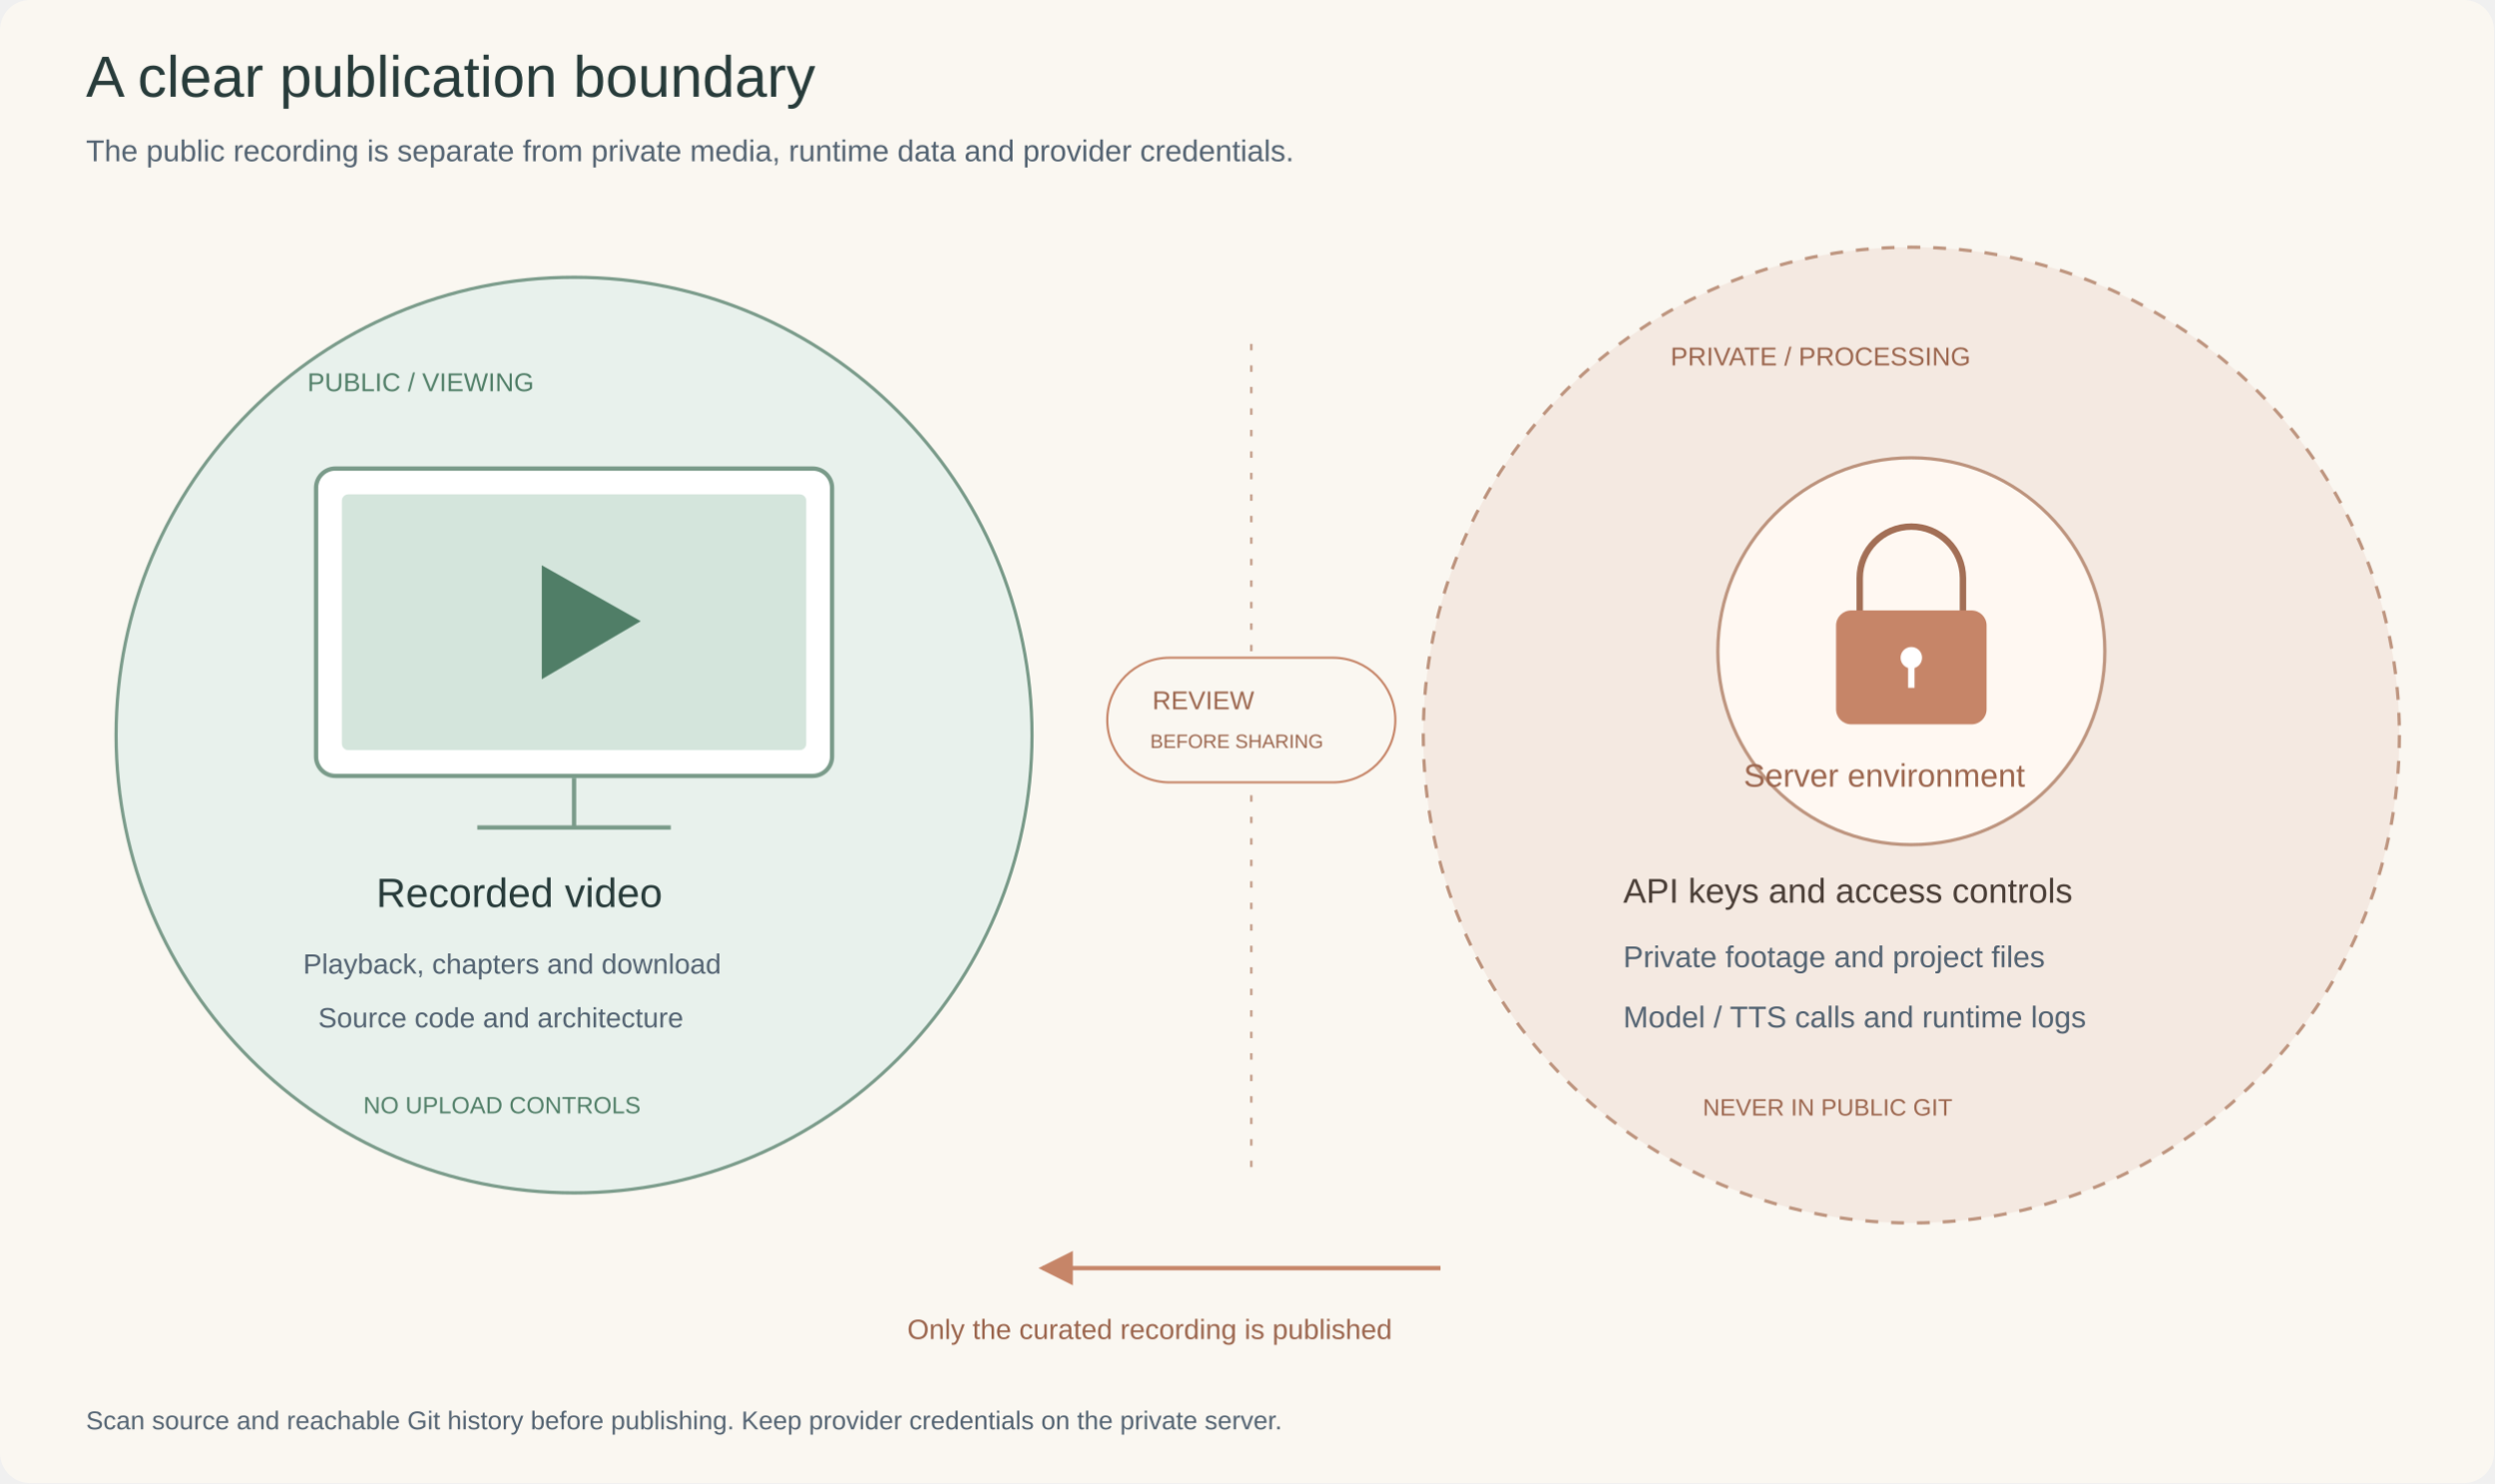
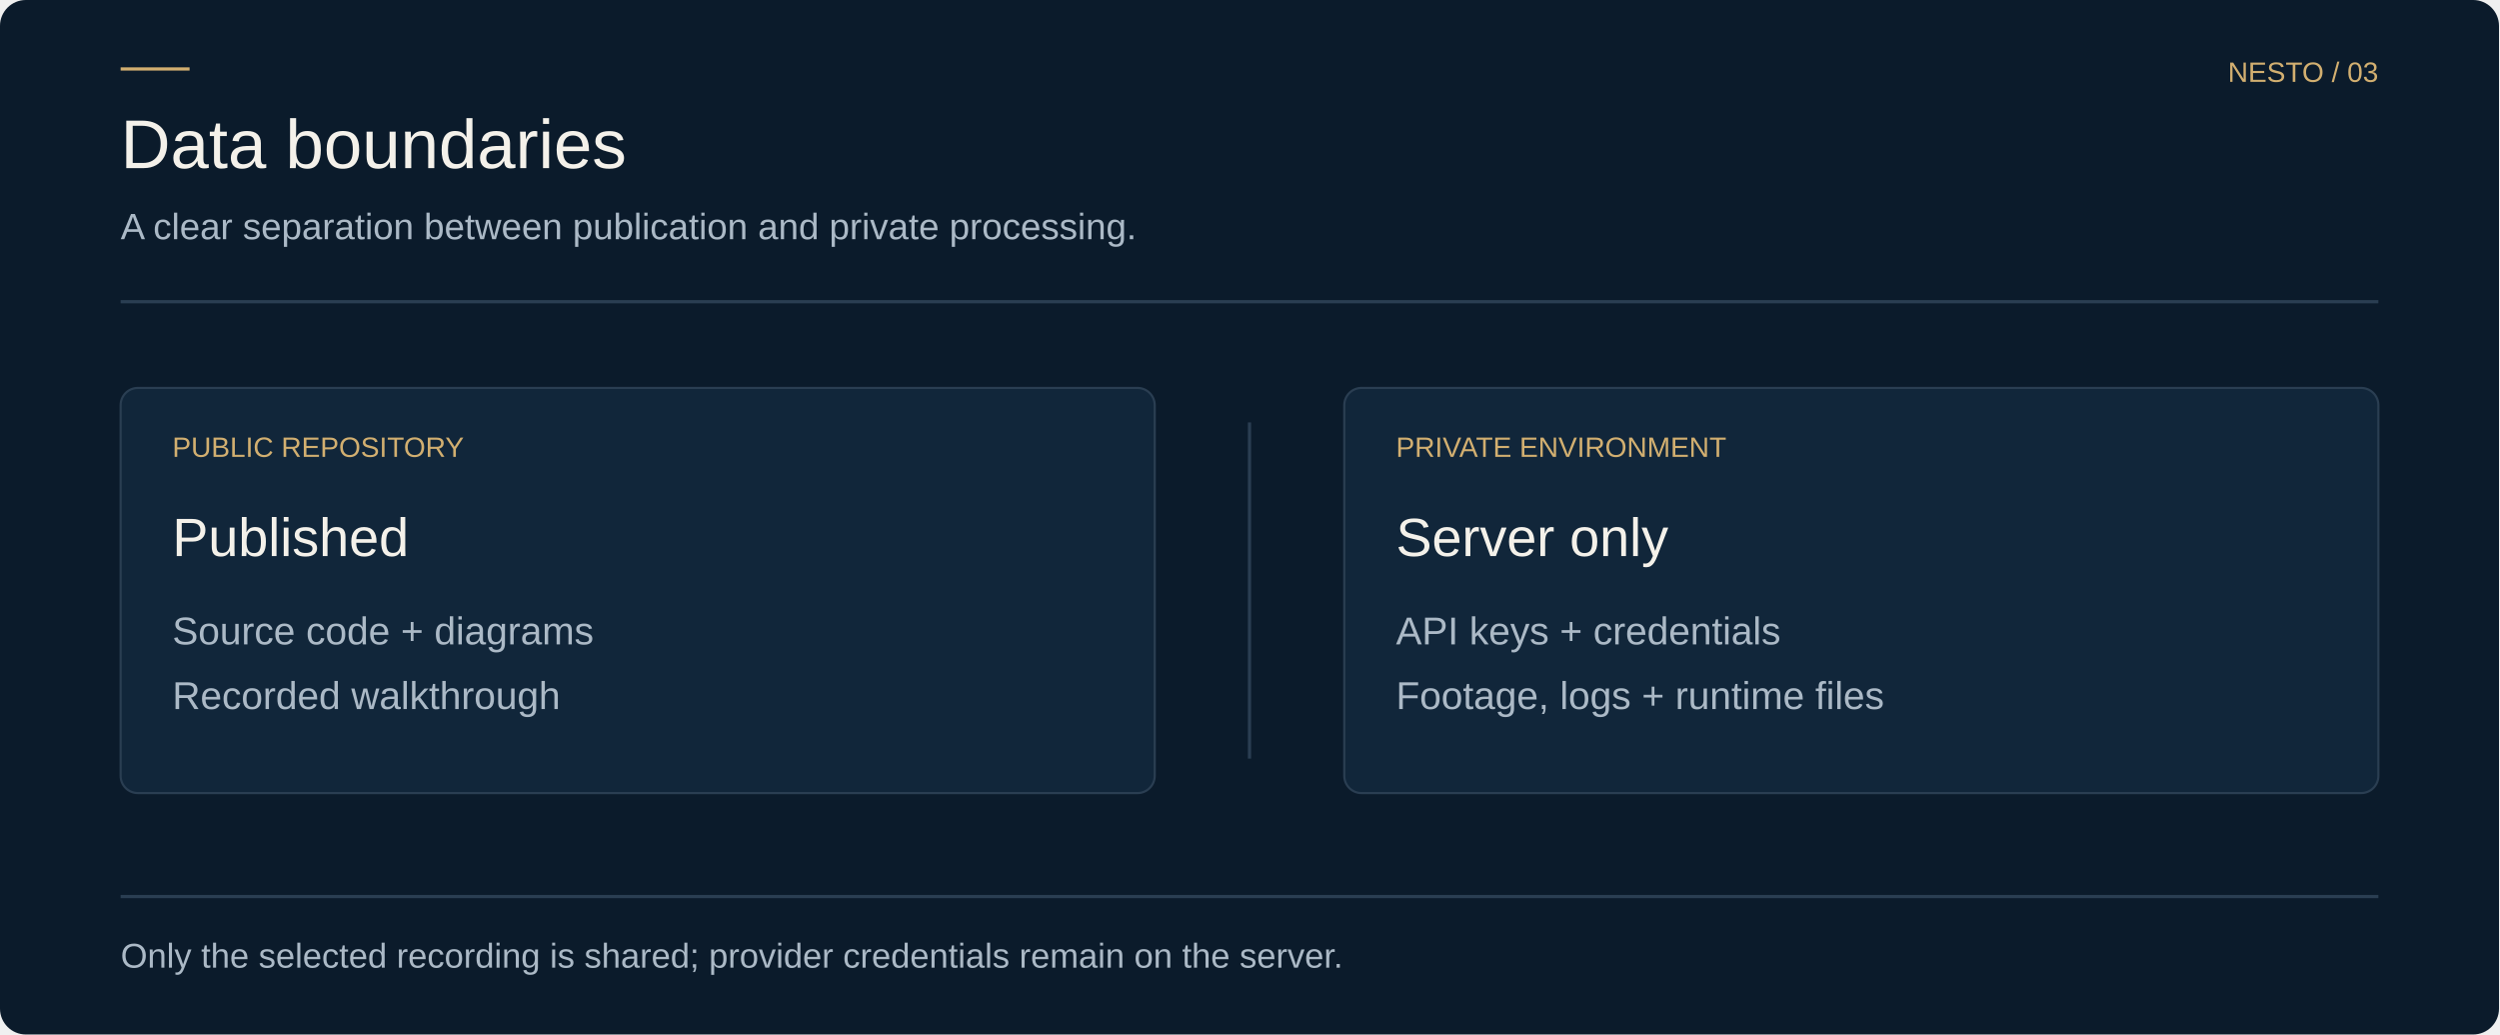
- <svg xmlns="http://www.w3.org/2000/svg" viewBox="0 0 1160 690" role="img" aria-labelledby="title desc">
+ <svg xmlns="http://www.w3.org/2000/svg" width="1160" height="480" viewBox="0 0 1160 480" role="img" aria-labelledby="title desc">
  <defs>
-     <marker id="publish" markerWidth="8" markerHeight="8" refX="7" refY="4" orient="auto">
-       <path d="M0 0L8 4L0 8" fill="#c68568" />
+     <marker id="arrow" markerWidth="7" markerHeight="7" refX="6" refY="3.5" orient="auto">
+       <path d="M0 0L7 3.5L0 7" fill="#d2af70" />
    </marker>
-     <style>text{font-family:Arial,Helvetica,sans-serif}</style>
  </defs>
-   <rect width="1160" height="690" rx="14" fill="#faf7f1" />
-   <text x="40" y="45" font-size="27" fill="#273b3a">A clear publication boundary</text>
-   <text x="40" y="75" font-size="14" fill="#526271">The public recording is separate from private media, runtime data and provider credentials.</text>
-   <circle cx="267" cy="342" r="213" fill="#e8f1ec" stroke="#7a9b8a" stroke-width="1.5" />
-   <circle cx="889" cy="342" r="227" fill="#f4e9e1" stroke="#bd947e" stroke-width="1.5" stroke-dasharray="6 6" />
-   <text x="143" y="182" font-size="12" fill="#507e67">PUBLIC / VIEWING</text>
-   <text x="777" y="170" font-size="12" fill="#9b654d">PRIVATE / PROCESSING</text>
-   <rect x="147" y="218" width="240" height="143" rx="9" fill="#fff" stroke="#7a9b8a" stroke-width="2" />
-   <rect x="159" y="230" width="216" height="119" rx="3" fill="#d4e5dc" />
-   <path d="M252 263L252 316L298 289Z" fill="#507e67" />
-   <path d="M267 362V384M222 385H312" fill="none" stroke="#7a9b8a" stroke-width="2" />
-   <text x="175" y="422" font-size="19" fill="#273b3a">Recorded video</text>
-   <text x="141" y="453" font-size="13" fill="#526271">Playback, chapters and download</text>
-   <text x="148" y="478" font-size="13" fill="#526271">Source code and architecture</text>
-   <text x="169" y="518" font-size="11" fill="#507e67">NO UPLOAD CONTROLS</text>
-   <circle cx="889" cy="303" r="90" fill="#fff8f2" stroke="#bd947e" stroke-width="1.5" />
-   <path d="M865 286V269A24 24 0 0 1 913 269V286" fill="none" stroke="#a36f56" stroke-width="3" />
-   <rect x="854" y="284" width="70" height="53" rx="7" fill="#c68568" />
-   <circle cx="889" cy="306" r="5" fill="#fff" />
-   <path d="M889 310V320" stroke="#fff" stroke-width="3" />
-   <text x="811" y="366" font-size="15" fill="#9b654d">Server environment</text>
-   <text x="755" y="420" font-size="16" fill="#493d36">API keys and access controls</text>
-   <text x="755" y="450" font-size="14" fill="#526271">Private footage and project files</text>
-   <text x="755" y="478" font-size="14" fill="#526271">Model / TTS calls and runtime logs</text>
-   <text x="792" y="519" font-size="11" fill="#9b654d">NEVER IN PUBLIC GIT</text>
-   <path d="M670 590H485" fill="none" stroke="#c68568" stroke-width="2" marker-end="url(#publish)" />
-   <path d="M582 160V545" fill="none" stroke="#bd947e" stroke-dasharray="3 7" />
-   <rect x="515" y="306" width="134" height="58" rx="29" fill="#faf7f1" stroke="#c68568" />
-   <text x="536" y="330" font-size="12" fill="#9b654d">REVIEW</text>
-   <text x="535" y="348" font-size="9" fill="#9b654d">BEFORE SHARING</text>
-   <text x="422" y="623" font-size="13" fill="#9b654d">Only the curated recording is published</text>
-   <text x="40" y="665" font-size="12" fill="#526271">Scan source and reachable Git history before publishing. Keep provider credentials on the private server.</text>
+   <style>text{font-family:Arial,Helvetica,sans-serif}</style>
+   <rect width="1160" height="480" rx="12" fill="#0b1b2b" />
+   <path d="M56 32H88" fill="none" stroke="#d2af70" stroke-width="1.5" />
+   <text x="1104" y="38" font-size="13" fill="#d2af70" text-anchor="end" font-weight="400">NESTO / 03</text>
+   <text x="56" y="78" font-size="32" fill="#f4f1ea" text-anchor="start" font-weight="500">Data boundaries</text>
+   <text x="56" y="111" font-size="17" fill="#abb9c6" text-anchor="start" font-weight="400">A clear separation between publication and private processing.</text>
+   <path d="M56 140H1104" fill="none" stroke="#2a3e52" stroke-width="1.5" />
+   <rect x="56" y="180" width="480" height="188" rx="8" fill="#11263a" stroke="#2a3e52" />
+   <text x="80" y="212" font-size="13" fill="#d2af70" text-anchor="start" font-weight="400">PUBLIC REPOSITORY</text>
+   <text x="80" y="258" font-size="25" fill="#f4f1ea" text-anchor="start" font-weight="500">Published</text>
+   <text x="80" y="299" font-size="18" fill="#abb9c6" text-anchor="start" font-weight="400">Source code + diagrams</text>
+   <text x="80" y="329" font-size="18" fill="#abb9c6" text-anchor="start" font-weight="400">Recorded walkthrough</text>
+   <rect x="624" y="180" width="480" height="188" rx="8" fill="#11263a" stroke="#2a3e52" />
+   <text x="648" y="212" font-size="13" fill="#d2af70" text-anchor="start" font-weight="400">PRIVATE ENVIRONMENT</text>
+   <text x="648" y="258" font-size="25" fill="#f4f1ea" text-anchor="start" font-weight="500">Server only</text>
+   <text x="648" y="299" font-size="18" fill="#abb9c6" text-anchor="start" font-weight="400">API keys + credentials</text>
+   <text x="648" y="329" font-size="18" fill="#abb9c6" text-anchor="start" font-weight="400">Footage, logs + runtime files</text>
+   <path d="M580 196L580 352" fill="none" stroke="#2a3e52" stroke-width="1.5" />
+   <path d="M56 416H1104" fill="none" stroke="#2a3e52" stroke-width="1.5" />
+   <text x="56" y="449" font-size="16" fill="#abb9c6" text-anchor="start" font-weight="400">Only the selected recording is shared; provider credentials remain on the server.</text>
</svg>
